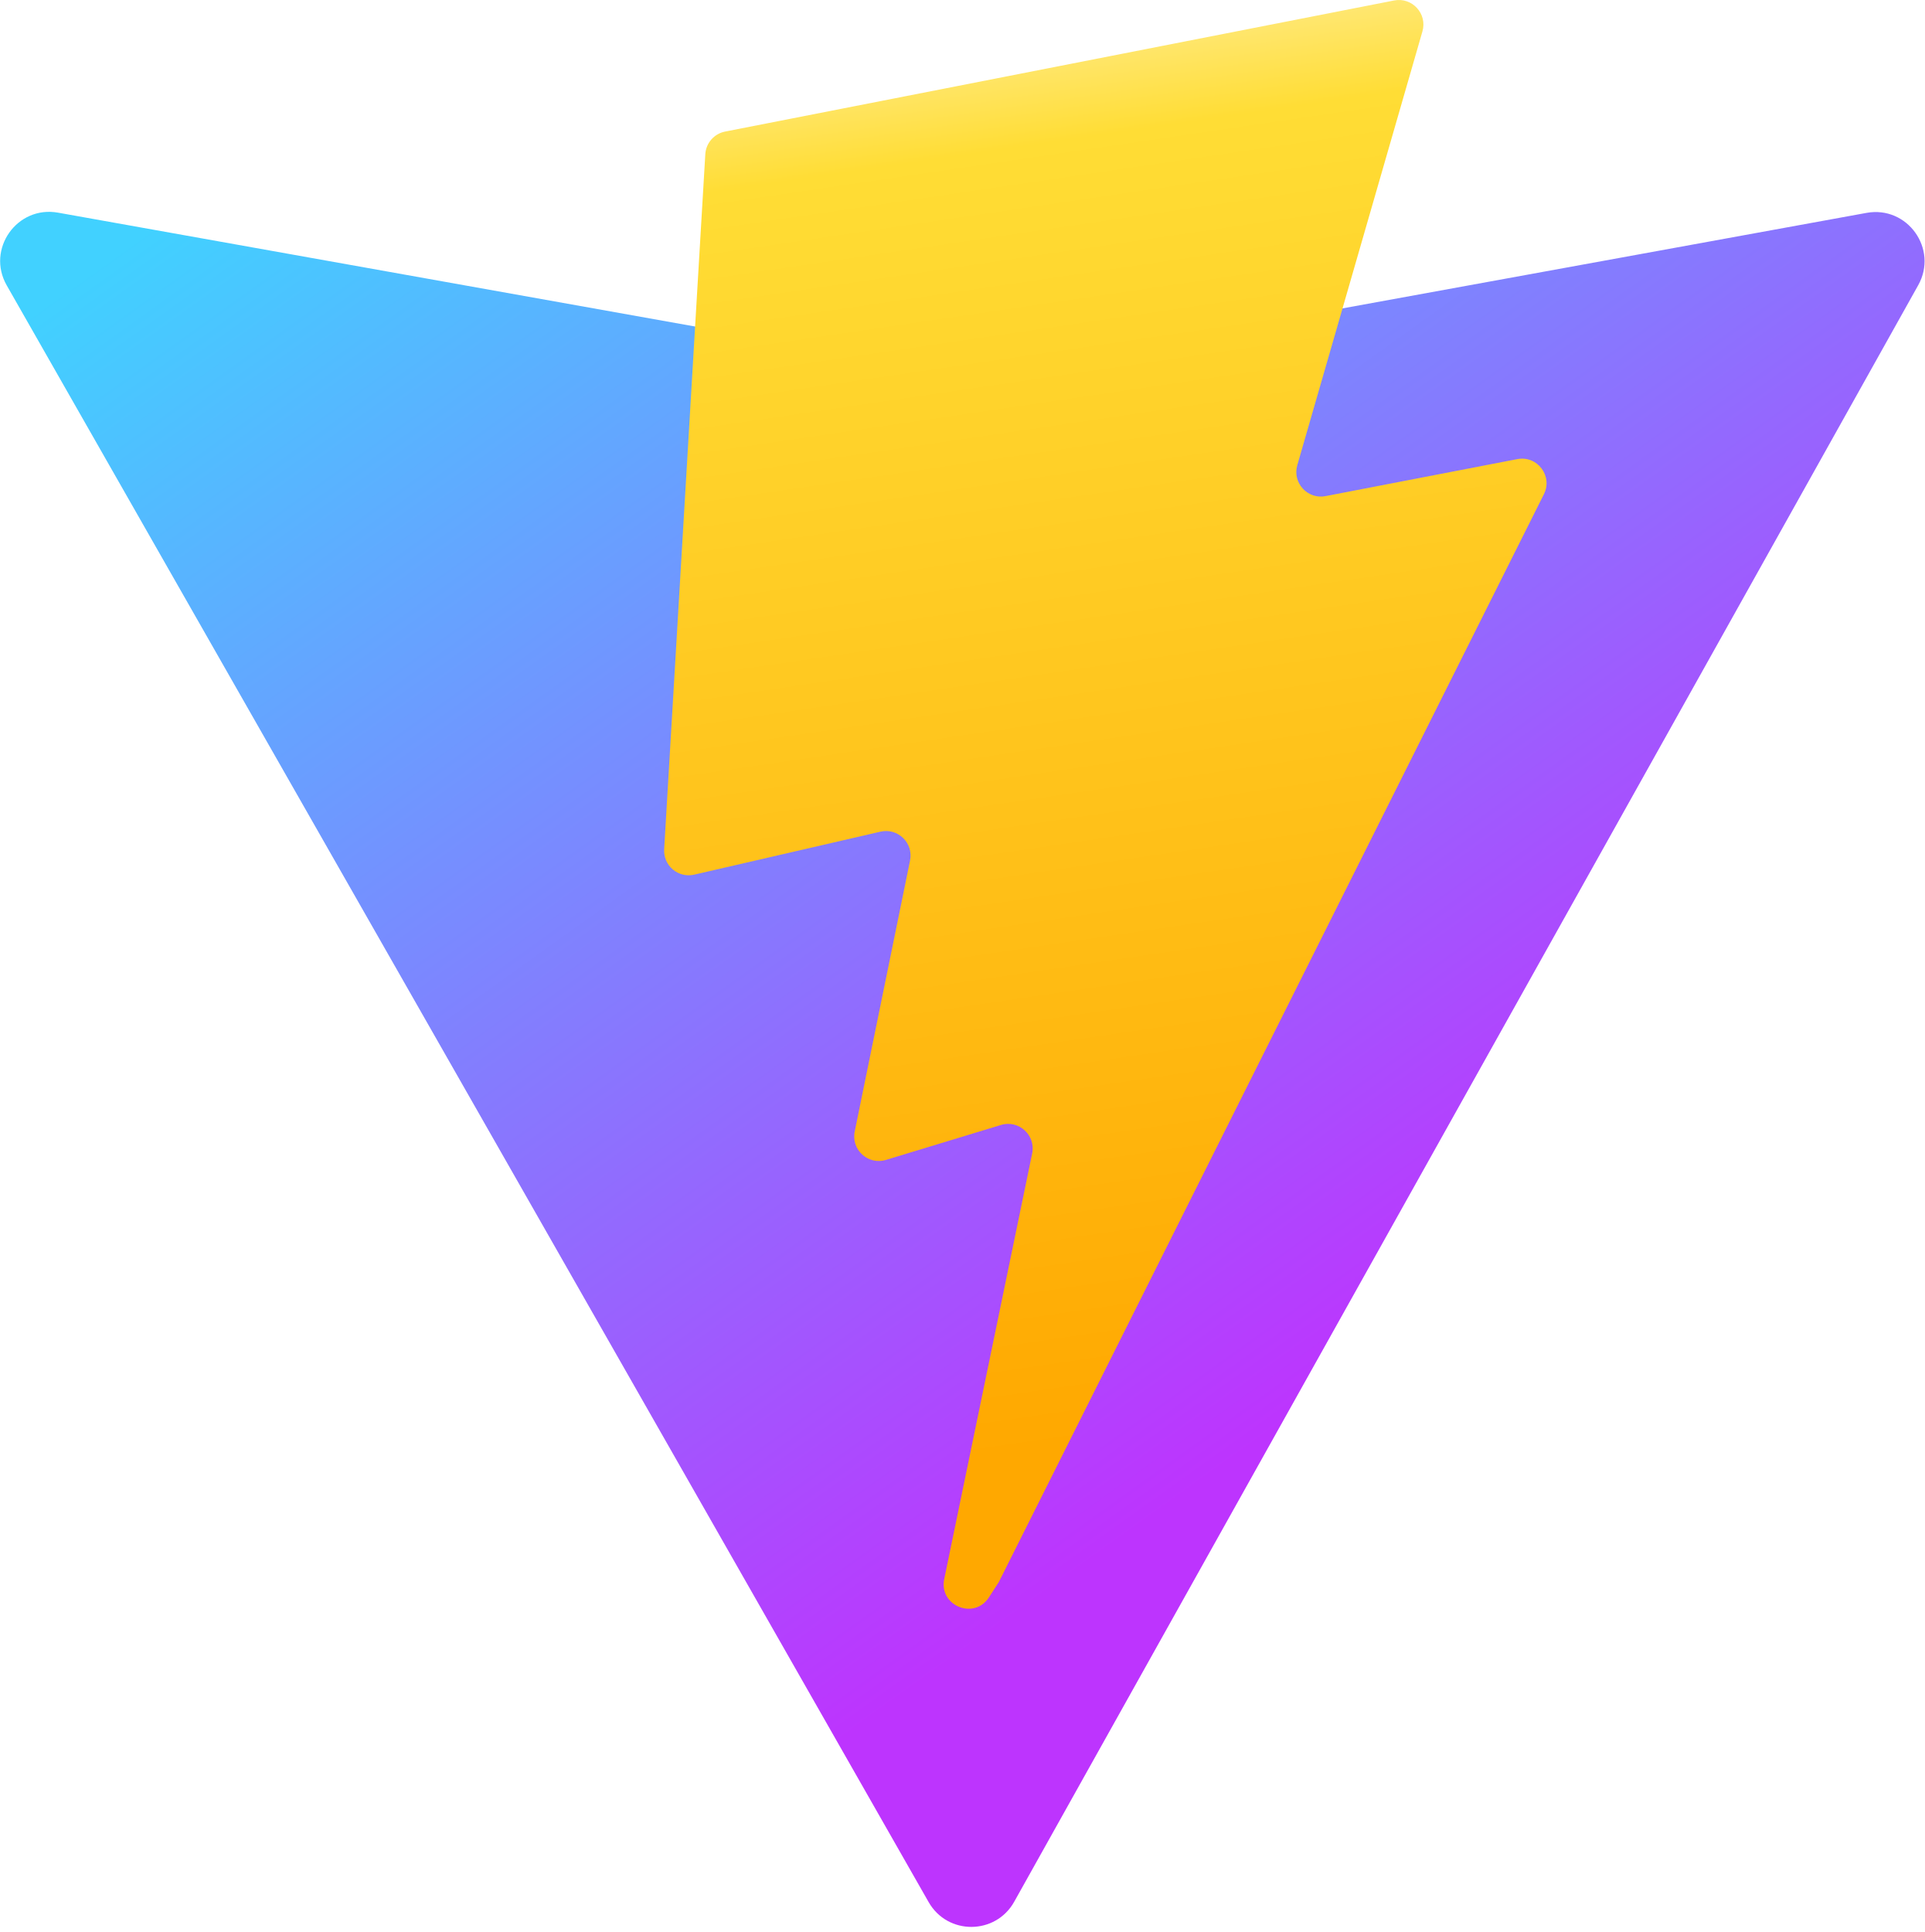
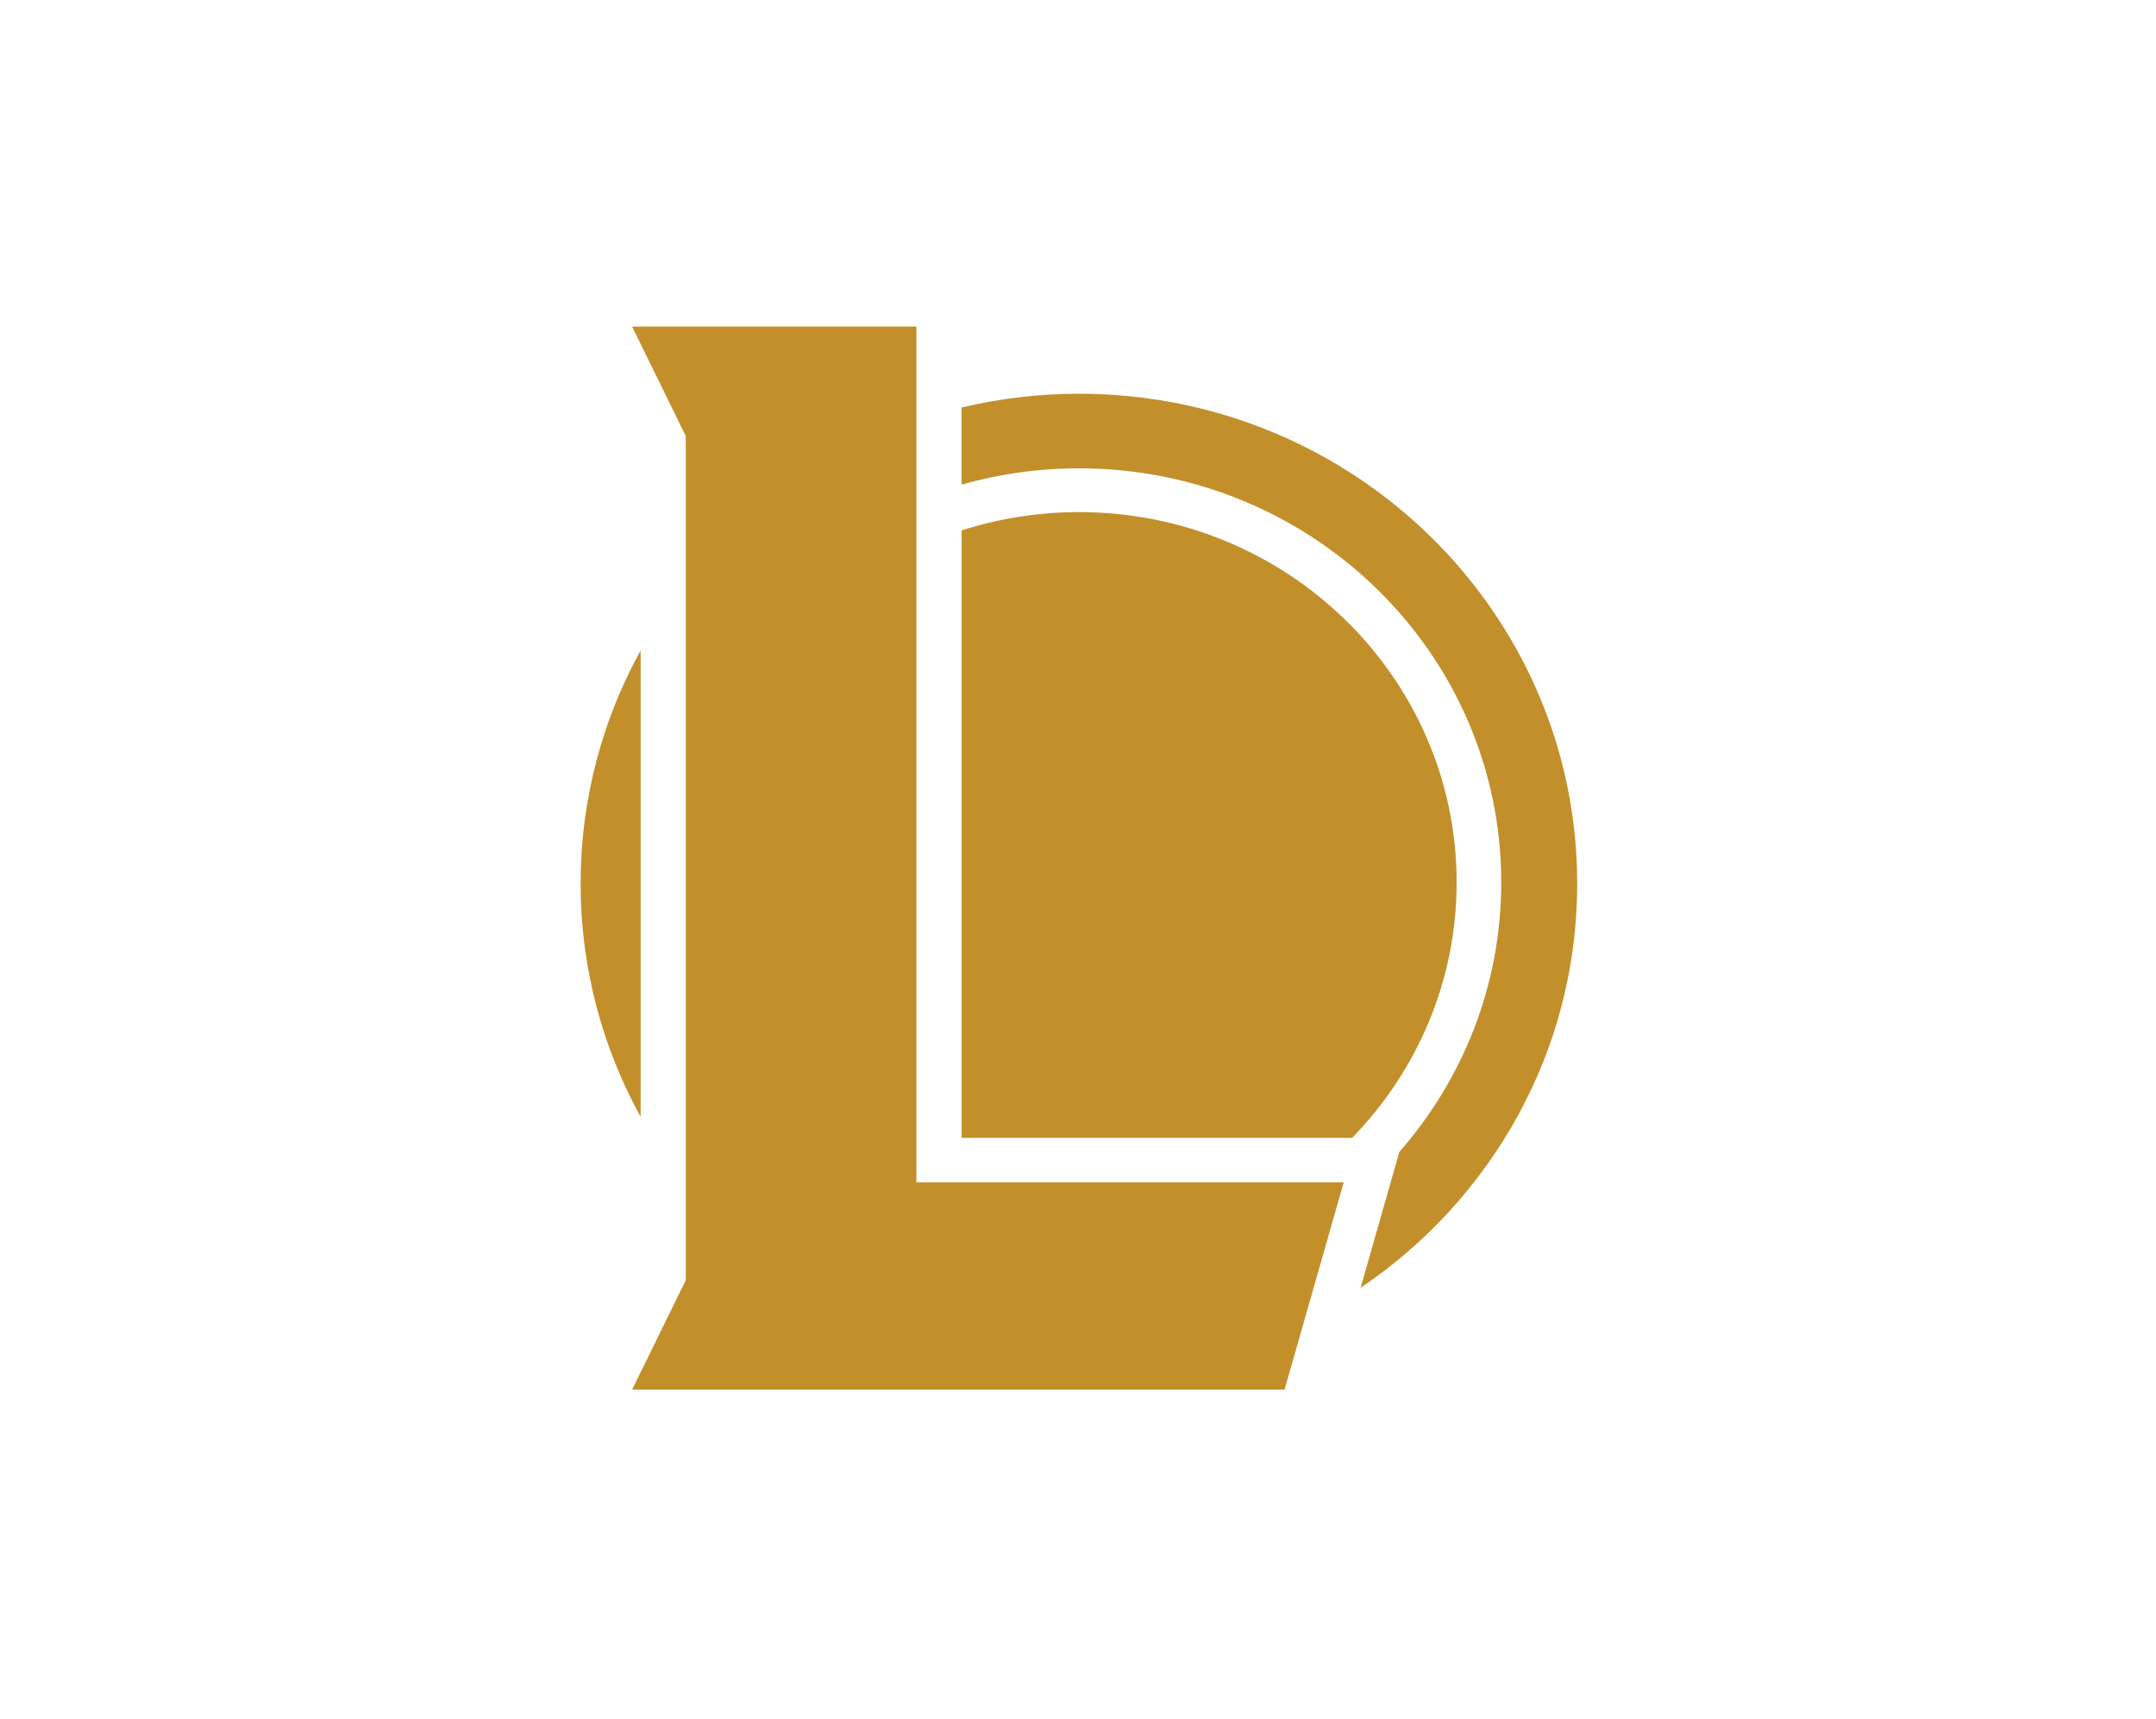
- <svg xmlns="http://www.w3.org/2000/svg" aria-hidden="true" role="img" class="iconify iconify--logos" width="31.88" height="32" preserveAspectRatio="xMidYMid meet" viewBox="0 0 256 257">
-   <defs>
-     <linearGradient id="IconifyId1813088fe1fbc01fb466" x1="-.828%" x2="57.636%" y1="7.652%" y2="78.411%">
-       <stop offset="0%" stop-color="#41D1FF" />
-       <stop offset="100%" stop-color="#BD34FE" />
-     </linearGradient>
-     <linearGradient id="IconifyId1813088fe1fbc01fb467" x1="43.376%" x2="50.316%" y1="2.242%" y2="89.03%">
-       <stop offset="0%" stop-color="#FFEA83" />
-       <stop offset="8.333%" stop-color="#FFDD35" />
-       <stop offset="100%" stop-color="#FFA800" />
-     </linearGradient>
-   </defs>
-   <path fill="url(#IconifyId1813088fe1fbc01fb466)" d="M255.153 37.938L134.897 252.976c-2.483 4.44-8.862 4.466-11.382.048L.875 37.958c-2.746-4.814 1.371-10.646 6.827-9.67l120.385 21.517a6.537 6.537 0 0 0 2.322-.004l117.867-21.483c5.438-.991 9.574 4.796 6.877 9.62Z" />
-   <path fill="url(#IconifyId1813088fe1fbc01fb467)" d="M185.432.063L96.44 17.501a3.268 3.268 0 0 0-2.634 3.014l-5.474 92.456a3.268 3.268 0 0 0 3.997 3.378l24.777-5.718c2.318-.535 4.413 1.507 3.936 3.838l-7.361 36.047c-.495 2.426 1.782 4.5 4.151 3.78l15.304-4.649c2.372-.72 4.652 1.36 4.15 3.788l-11.698 56.621c-.732 3.542 3.979 5.473 5.943 2.437l1.313-2.028l72.516-144.72c1.215-2.423-.88-5.186-3.54-4.672l-25.505 4.922c-2.396.462-4.435-1.77-3.759-4.114l16.646-57.705c.677-2.35-1.37-4.583-3.769-4.113Z" />
+ <svg xmlns="http://www.w3.org/2000/svg" xmlns:xlink="http://www.w3.org/1999/xlink" version="1.1" id="katman_1" x="0px" y="0px" viewBox="0 0 882.72 703.44" style="enable-background:new 0 0 882.72 703.44;" xml:space="preserve">
+   <style type="text/css">
+ 	.st0{clip-path:url(#SVGID_2_);}
+ 	.st1{fill:#C28F2B;}
+ </style>
+   <g>
+     <defs>
+       <rect id="SVGID_1_" x="237.72" y="133.68" width="408" height="435.2" />
+     </defs>
+     <clipPath id="SVGID_2_">
+       <use xlink:href="#SVGID_1_" style="overflow:visible;" />
+     </clipPath>
+     <g class="st0">
+       <path class="st1" d="M262.29,266.28c-15.66,28.38-24.57,60.88-24.57,95.44s8.91,67.09,24.57,95.47V266.28z" />
+       <path class="st1" d="M441.72,161.18c-16.55,0-32.61,2-48.02,5.63v31.56c15.26-4.3,31.35-6.66,48.02-6.66    c95.5,0,172.93,75.88,172.93,169.5c0,42.16-15.75,80.72-41.74,110.38l-4.93,17.3l-10.91,38.29    c53.54-36.14,88.68-96.75,88.68-165.41C645.72,250.96,554.39,161.18,441.72,161.18z" />
+       <path class="st1" d="M393.7,465.8h156.47h3.42c26.48-27.2,42.79-64.03,42.79-104.59c0-83.72-69.23-151.57-154.65-151.57    c-16.77,0-32.89,2.67-48.02,7.48V465.8z" />
+       <path class="st1" d="M375.2,133.68h-116.4l21.98,44.86v345.51l-21.98,44.83h267.13l24.23-84.9H375.2V133.68z" />
+     </g>
+   </g>
</svg>
